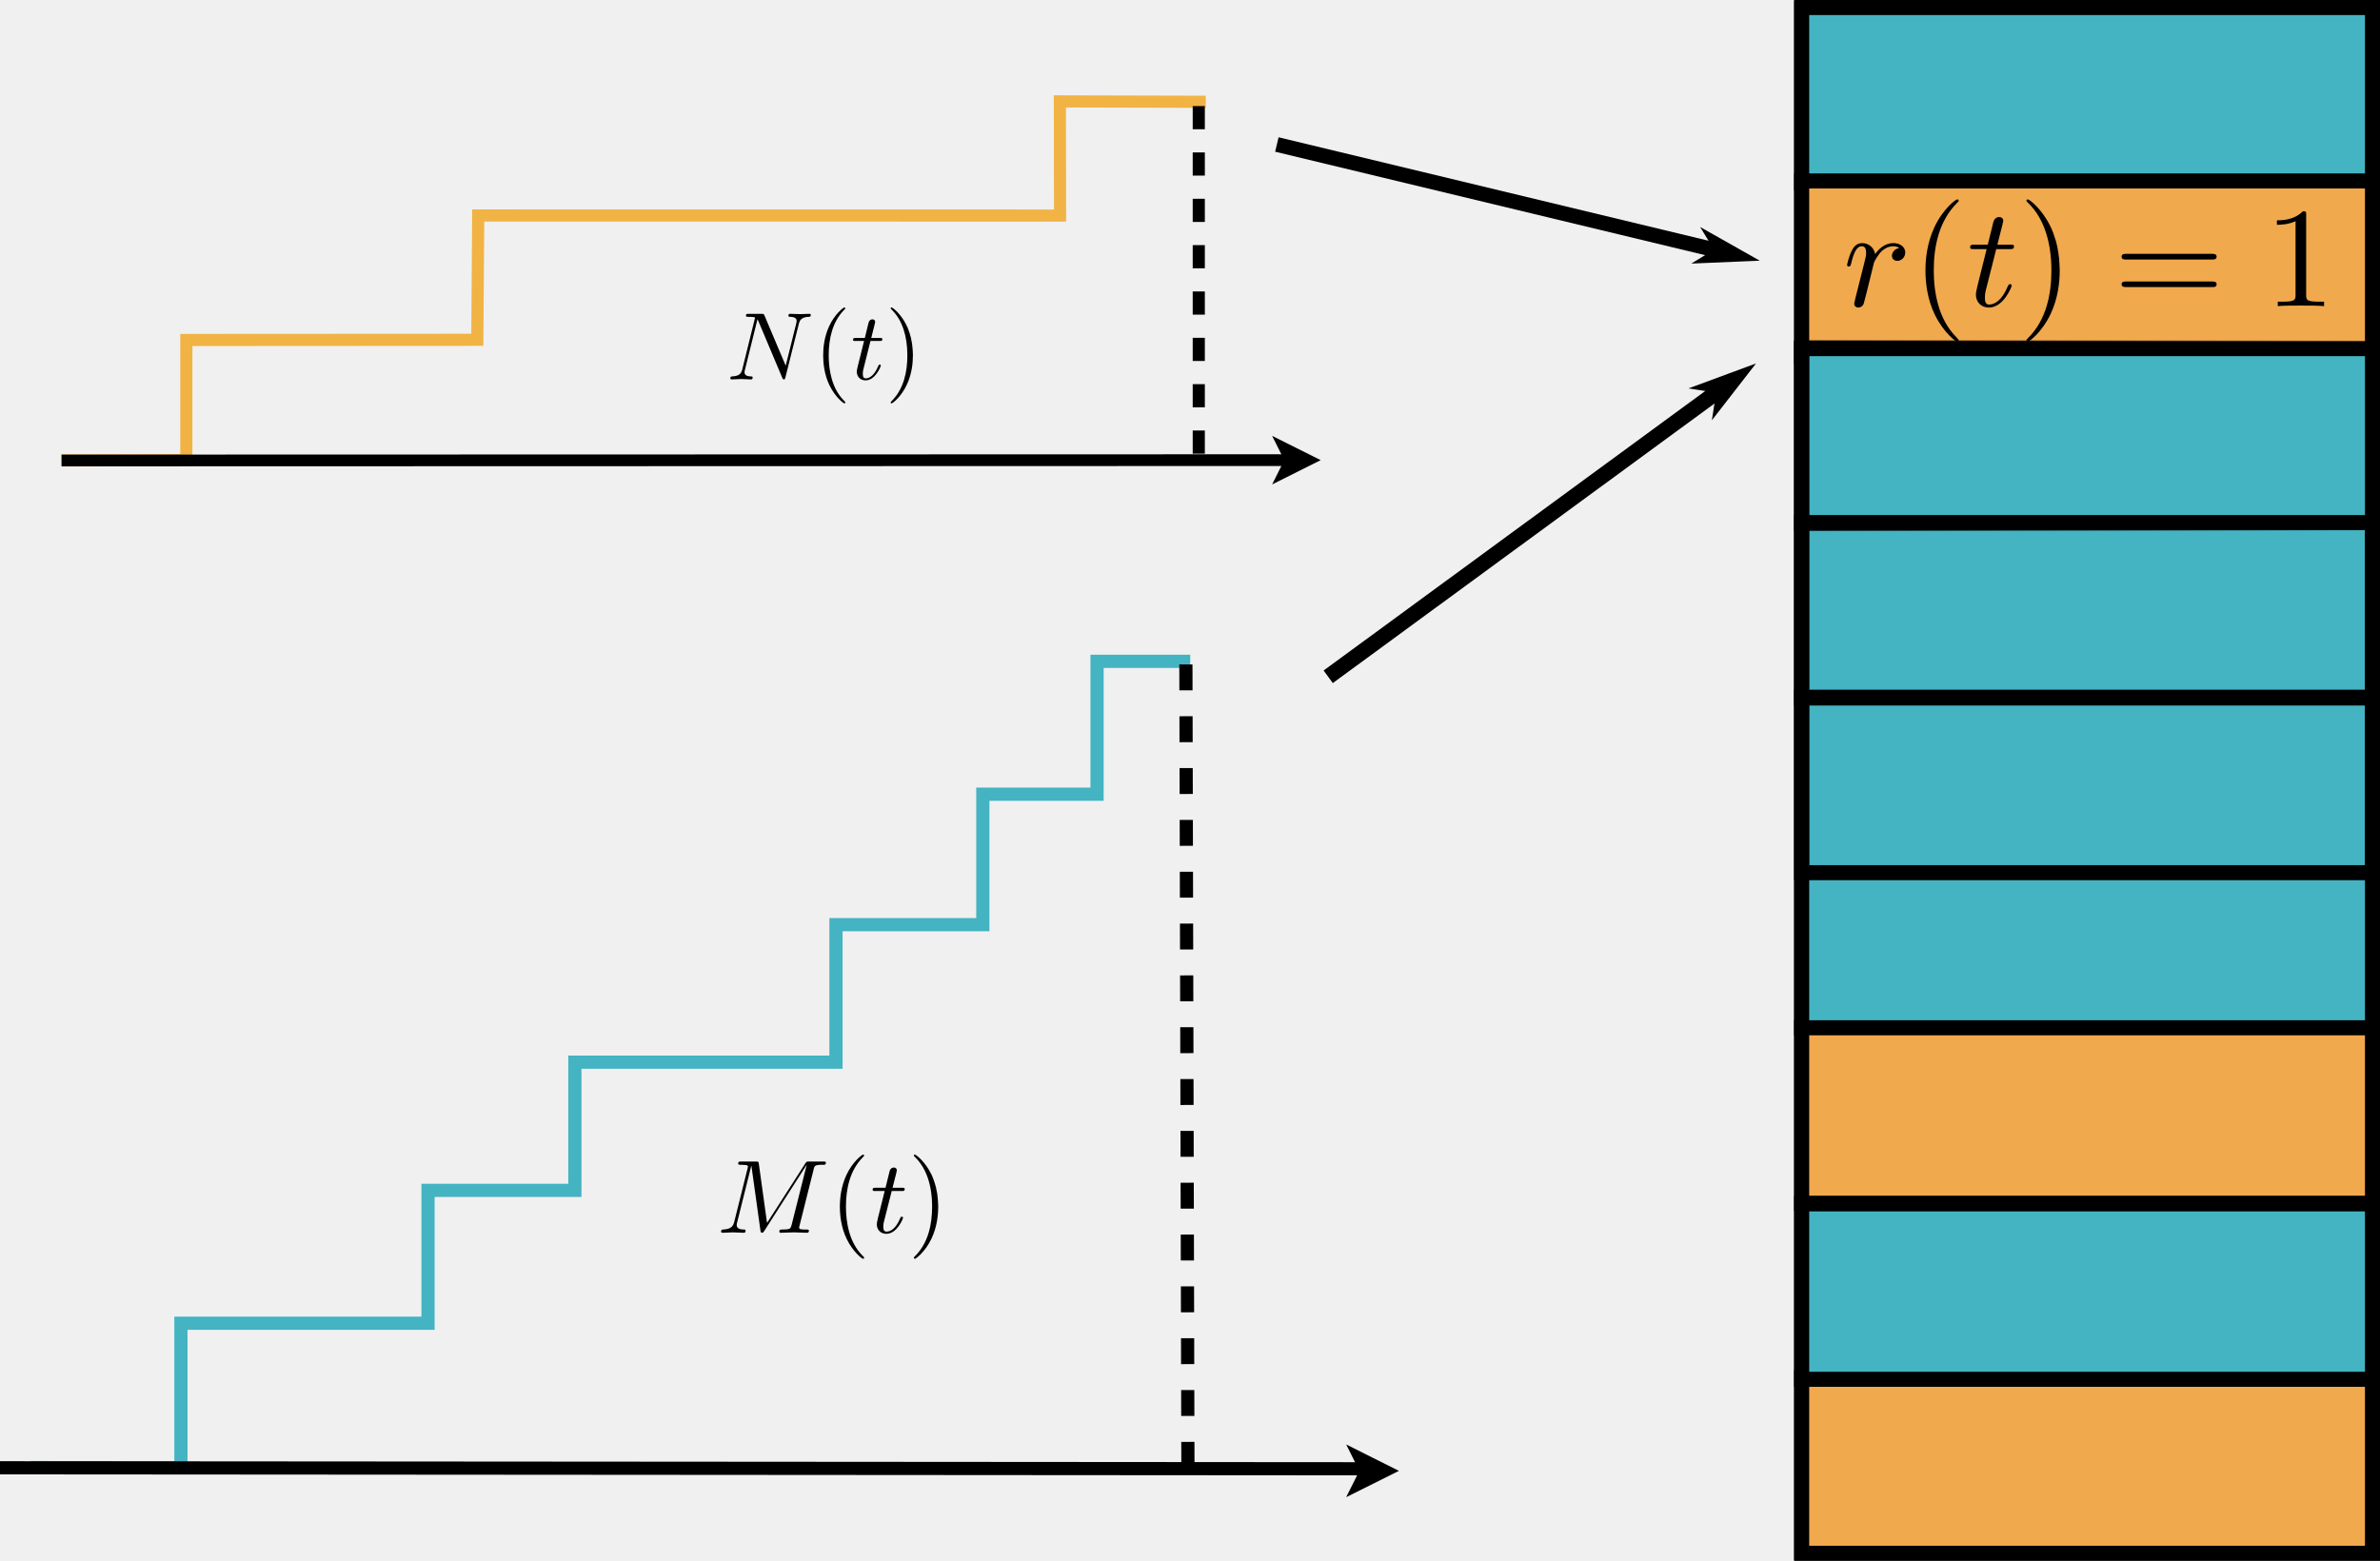
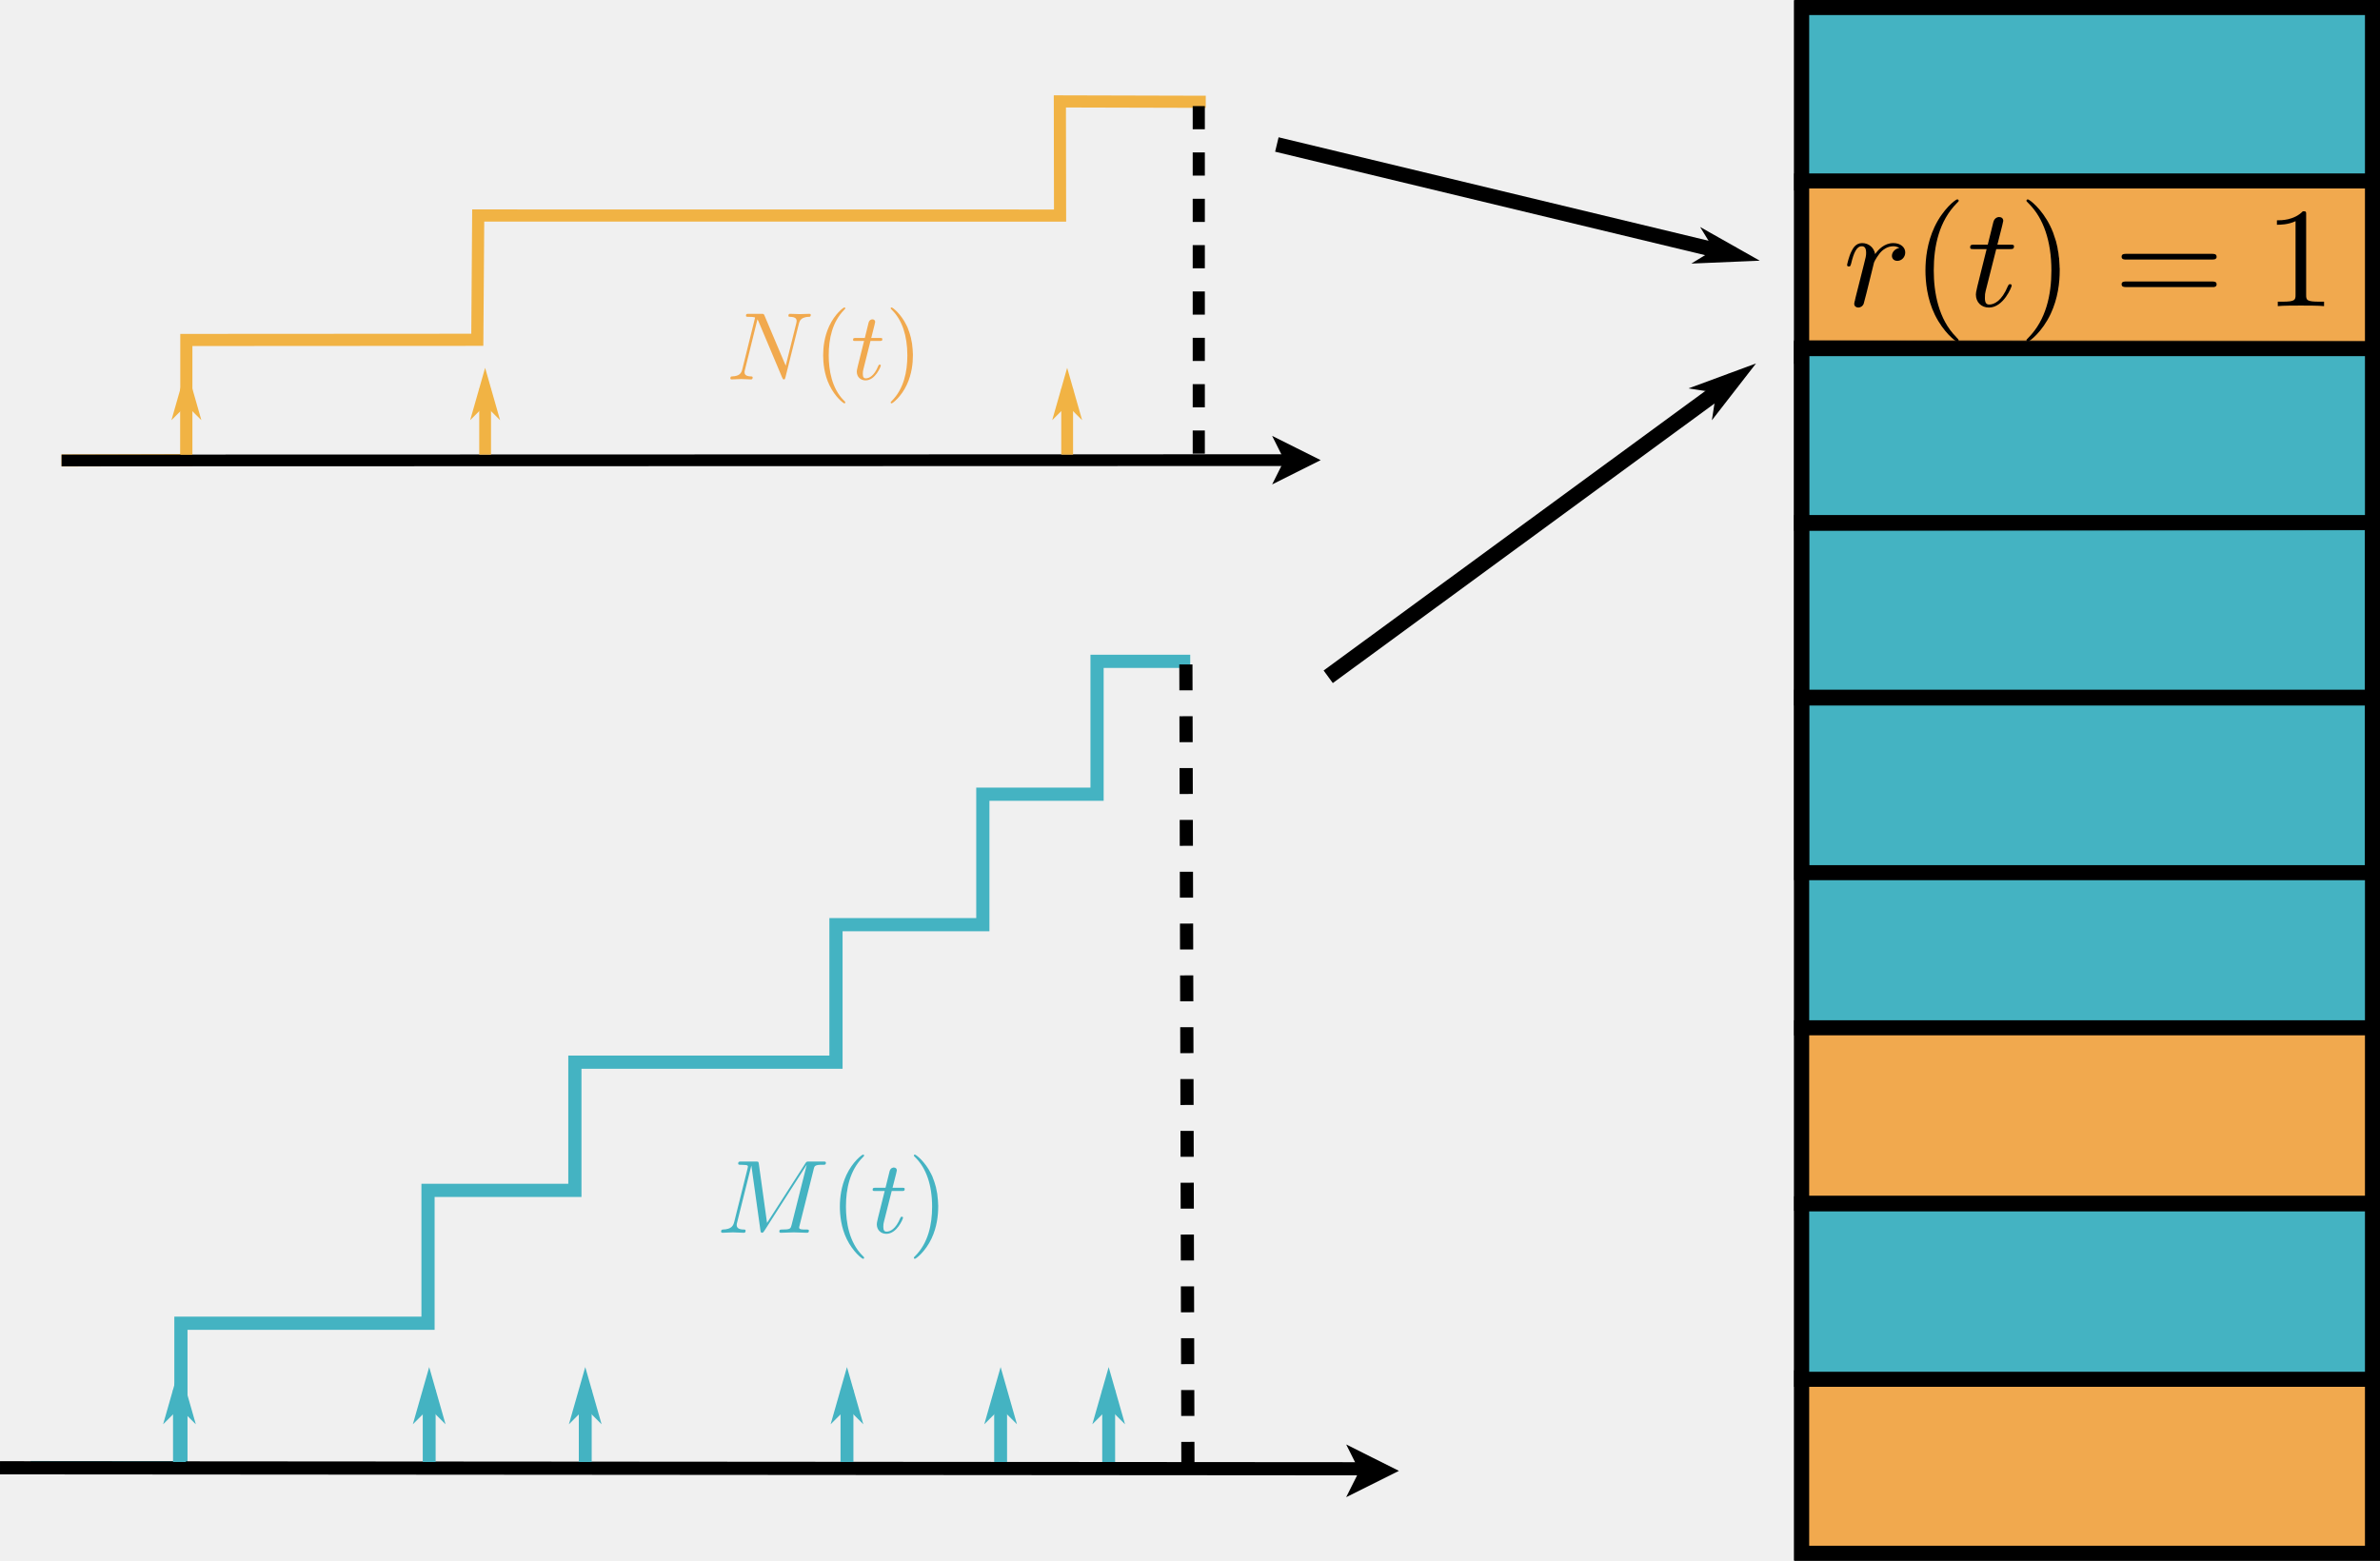
<svg xmlns="http://www.w3.org/2000/svg" xmlns:ns2="http://www.iki.fi/pav/software/textext/" xmlns:xlink="http://www.w3.org/1999/xlink" id="svg3374" version="1.1" xml:space="preserve" width="117.092" height="76.802" viewBox="0 0 117.092 76.802">
  <defs id="defs3378">
    <linearGradient id="linearGradient9165">
      <stop style="stop-color:#000000;stop-opacity:1;" offset="0" id="stop9167" />
      <stop style="stop-color:#000000;stop-opacity:0;" offset="1" id="stop9169" />
    </linearGradient>
    <marker style="overflow:visible" id="marker7899" refX="0" refY="0" orient="auto">
      <path transform="matrix(-0.2,0,0,-0.2,-1.2,0)" style="fill:#000000;fill-opacity:1;fill-rule:evenodd;stroke:#000000;stroke-width:1pt;stroke-opacity:1" d="M 0,0 5,-5 -12.5,0 5,5 0,0 Z" id="path7901" />
    </marker>
    <marker style="overflow:visible" id="Arrow1Send" refX="0" refY="0" orient="auto">
      <path transform="matrix(-0.2,0,0,-0.2,-1.2,0)" style="fill:#000000;fill-opacity:1;fill-rule:evenodd;stroke:#000000;stroke-width:1pt;stroke-opacity:1" d="M 0,0 5,-5 -12.5,0 5,5 0,0 Z" id="path5743" />
    </marker>
    <linearGradient xlink:href="#linearGradient9165" id="linearGradient9171" x1="2167.735" y1="557.384" x2="2398.325" y2="557.384" gradientUnits="userSpaceOnUse" />
+     <marker style="overflow:visible" id="marker6256" refX="0" refY="0" orient="auto">
+       <path transform="matrix(-0.2,0,0,-0.2,-1.2,0)" style="fill:#44b3c2;fill-opacity:1;fill-rule:evenodd;stroke:#44b3c2;stroke-width:1pt;stroke-opacity:1" d="M 0,0 5,-5 -12.5,0 5,5 0,0 Z" id="path6258" />
+     </marker>
+     <marker orient="auto" refY="0" refX="0" id="marker6664" style="overflow:visible">
+       <path id="path6666" d="M 0,0 5,-5 -12.5,0 5,5 0,0 Z" style="fill:#44b3c2;fill-opacity:1;fill-rule:evenodd;stroke:#44b3c2;stroke-width:1pt;stroke-opacity:1" transform="matrix(-0.2,0,0,-0.2,-1.2,0)" />
+     </marker>
+     <marker style="overflow:visible" id="marker6851" refX="0" refY="0" orient="auto">
+       <path transform="matrix(-0.2,0,0,-0.2,-1.2,0)" style="fill:#44b3c2;fill-opacity:1;fill-rule:evenodd;stroke:#44b3c2;stroke-width:1pt;stroke-opacity:1" d="M 0,0 5,-5 -12.5,0 5,5 0,0 Z" id="path6853" />
+     </marker>
+     <marker orient="auto" refY="0" refX="0" id="marker7044" style="overflow:visible">
+       <path id="path7046" d="M 0,0 5,-5 -12.5,0 5,5 0,0 Z" style="fill:#44b3c2;fill-opacity:1;fill-rule:evenodd;stroke:#44b3c2;stroke-width:1pt;stroke-opacity:1" transform="matrix(-0.2,0,0,-0.2,-1.2,0)" />
+     </marker>
+     <marker style="overflow:visible" id="marker7236" refX="0" refY="0" orient="auto">
+       <path transform="matrix(-0.2,0,0,-0.2,-1.2,0)" style="fill:#44b3c2;fill-opacity:1;fill-rule:evenodd;stroke:#44b3c2;stroke-width:1pt;stroke-opacity:1" d="M 0,0 5,-5 -12.5,0 5,5 0,0 Z" id="path7238" />
+     </marker>
+     <marker orient="auto" refY="0" refX="0" id="marker7368" style="overflow:visible">
+       <path id="path7370" d="M 0,0 5,-5 -12.5,0 5,5 0,0 Z" style="fill:#44b3c2;fill-opacity:1;fill-rule:evenodd;stroke:#44b3c2;stroke-width:1pt;stroke-opacity:1" transform="matrix(-0.2,0,0,-0.2,-1.2,0)" />
+     </marker>
+     <marker orient="auto" refY="0" refX="0" id="marker5387" style="overflow:visible">
+       <path id="path5389" d="M 0,0 5,-5 -12.5,0 5,5 0,0 Z" style="fill:#f1b344;fill-opacity:1;fill-rule:evenodd;stroke:#f1b344;stroke-width:1pt;stroke-opacity:1" transform="matrix(-0.2,0,0,-0.2,-1.2,0)" />
+     </marker>
+     <marker style="overflow:visible" id="marker5866" refX="0" refY="0" orient="auto">
+       <path transform="matrix(-0.2,0,0,-0.2,-1.2,0)" style="fill:#f1b344;fill-opacity:1;fill-rule:evenodd;stroke:#f1b344;stroke-width:1pt;stroke-opacity:1" d="M 0,0 5,-5 -12.5,0 5,5 0,0 Z" id="path5868" />
+     </marker>
+     <marker orient="auto" refY="0" refX="0" id="marker6034" style="overflow:visible">
+       <path id="path6036" d="M 0,0 5,-5 -12.5,0 5,5 0,0 Z" style="fill:#f1b344;fill-opacity:1;fill-rule:evenodd;stroke:#f1b344;stroke-width:1pt;stroke-opacity:1" transform="matrix(-0.2,0,0,-0.2,-1.2,0)" />
+     </marker>
  </defs>
  <g id="g3382" transform="matrix(1.25,0,0,-1.25,-178.1117,91.1078)">
    <g id="g3384" transform="scale(0.1,0.1)">
      <g id="g13488" transform="matrix(0.6742584,0,0,0.6742584,657.7427,76.86165)">
        <path id="path3486" style="fill:none;stroke:#f1b344;stroke-width:7.087;stroke-linecap:butt;stroke-linejoin:miter;stroke-miterlimit:10;stroke-dasharray:none;stroke-opacity:1" d="m 1173.692,698.151 72.851,0.2 0,70.156 169.848,0.101 0.527,72.567 339.645,-0.043 -0.114,66.656 85.153,-0.226" />
        <path id="path3488" style="fill:none;stroke:#000000;stroke-width:6.847;stroke-linecap:butt;stroke-linejoin:miter;stroke-miterlimit:10;stroke-dasharray:none;stroke-opacity:1" d="m 1173.707,698.151 713.729,0.192" />
        <path id="path3490" style="fill:#000000;fill-opacity:1;fill-rule:nonzero;stroke:none" d="m 1894.524,705.433 14.175,-7.086 -28.343,-14.18 7.082,14.176 -7.09,14.172" />
        <path id="path3528" style="fill:none;stroke:#000000;stroke-width:7.087;stroke-linecap:butt;stroke-linejoin:miter;stroke-miterlimit:10;stroke-dasharray:13.529, 13.529;stroke-dashoffset:0;stroke-opacity:1" d="m 1837.532,702.12 0,202.934" />
-         <g style="font-style:normal;font-variant:normal;font-weight:normal;font-stretch:normal;letter-spacing:normal;word-spacing:normal;text-anchor:start;fill:none;fill-opacity:1;fill-rule:evenodd;stroke:#000000;stroke-linecap:butt;stroke-linejoin:miter;stroke-miterlimit:10.433;stroke-dasharray:none;stroke-dashoffset:0;stroke-opacity:1" id="g7008" transform="matrix(5.5908,0,0,5.639471,312.7691,-2960.956)" xml:space="preserve" stroke-miterlimit="10.433" font-style="normal" font-variant="normal" font-weight="normal" font-stretch="normal" font-size-adjust="none" letter-spacing="normal" word-spacing="normal" ns2:text="$N(t)$" ns2:preamble="">
-           <path style="fill:#000000;stroke-width:0" d="m 230.97,662.98 0.02,0.07 0.01,0.04 0.01,0.03 0.02,0.04 0.01,0.03 0.01,0.03 0.02,0.04 0.02,0.03 0.01,0.03 0.02,0.03 0.03,0.03 0.02,0.02 0.02,0.03 0.03,0.03 0.03,0.02 0.03,0.03 0.03,0.02 0.04,0.02 0.03,0.02 0.04,0.02 0.04,0.02 0.05,0.01 0.05,0.02 0.05,0.01 0.05,0.02 0.06,0.01 0.06,0.01 0.06,0.01 0.07,0 0.06,0.01 0.04,0 0.04,0 c 0.05,0 0.17,0.01 0.17,0.2 0,0.01 0,0.11 -0.13,0.11 -0.33,0 -0.68,-0.03 -1.01,-0.03 -0.34,0 -0.69,0.03 -1.02,0.03 -0.06,0 -0.18,0 -0.18,-0.2 0,-0.11 0.1,-0.11 0.18,-0.11 0.57,-0.01 0.68,-0.22 0.68,-0.43 0,-0.04 -0.02,-0.18 -0.03,-0.21 l -1.11,-4.42 -2.21,5.18 c -0.08,0.18 -0.09,0.19 -0.32,0.19 l -1.33,0 c -0.2,0 -0.29,0 -0.29,-0.2 0,-0.11 0.09,-0.11 0.28,-0.11 0.04,0 0.67,0 0.67,-0.09 l -1.33,-5.33 c -0.1,-0.4 -0.27,-0.72 -1.08,-0.75 -0.06,0 -0.17,-0.01 -0.17,-0.2 0,-0.06 0.05,-0.11 0.13,-0.11 0.32,0 0.67,0.04 1,0.04 0.34,0 0.7,-0.04 1.03,-0.04 0.04,0 0.17,0 0.17,0.2 0,0.1 -0.08,0.11 -0.19,0.11 -0.58,0.02 -0.66,0.24 -0.66,0.44 0,0.07 0.01,0.12 0.04,0.23 l 1.31,5.24 c 0.04,-0.06 0.04,-0.08 0.09,-0.17 l 2.49,-5.86 c 0.07,-0.16 0.09,-0.19 0.18,-0.19 0.11,0 0.11,0.04 0.16,0.21 z" id="path7010" />
-           <path style="fill:#000000;stroke-width:0" d="m 235.82,654.85 0,0.01 0,0 0,0 0,0.01 0,0 0,0 0,0.01 0,0 0,0 0,0.01 -0.01,0 0,0.01 0,0 -0.01,0.01 0,0 -0.01,0.01 0,0.01 -0.01,0 0,0.01 0,0 -0.01,0.01 0,0 -0.01,0 0,0.01 0,0 -0.01,0.01 0,0 -0.01,0.01 0,0 -0.01,0.01 0,0 -0.01,0.01 0,0.01 -0.01,0 -0.01,0.01 0,0.01 -0.01,0 -0.01,0.01 0,0.01 -0.01,0 -0.01,0.01 -0.01,0.01 c -1.24,1.25 -1.56,3.13 -1.56,4.65 0,1.73 0.38,3.45 1.6,4.7 0.13,0.12 0.13,0.14 0.13,0.17 0,0.07 -0.04,0.09 -0.1,0.09 -0.1,0 -0.99,-0.67 -1.58,-1.93 -0.51,-1.09 -0.63,-2.2 -0.63,-3.03 0,-0.78 0.11,-1.98 0.66,-3.1 0.6,-1.22 1.45,-1.87 1.55,-1.87 0.06,0 0.1,0.03 0.1,0.1 z" id="path7012" />
-           <path style="fill:#000000;stroke-width:0" d="m 238.45,661.21 0.94,0 c 0.2,0 0.3,0 0.3,0.2 0,0.11 -0.1,0.11 -0.28,0.11 l -0.88,0 c 0.36,1.41 0.41,1.61 0.41,1.66 0,0.17 -0.12,0.27 -0.29,0.27 -0.03,0 -0.31,-0.01 -0.4,-0.35 l -0.39,-1.58 -0.93,0 c -0.2,0 -0.3,0 -0.3,-0.19 0,-0.12 0.08,-0.12 0.28,-0.12 l 0.87,0 c -0.71,-2.82 -0.76,-2.99 -0.76,-3.17 0,-0.54 0.38,-0.91 0.92,-0.91 1.02,0 1.59,1.45 1.59,1.53 0,0.1 -0.08,0.1 -0.12,0.1 -0.09,0 -0.1,-0.04 -0.15,-0.14 -0.43,-1.04 -0.96,-1.28 -1.3,-1.28 -0.21,0 -0.31,0.13 -0.31,0.46 0,0.24 0.02,0.31 0.06,0.48 z" id="path7014" />
-           <path style="fill:#000000;stroke-width:0" d="m 242.88,659.72 0,0.07 0,0.08 -0.01,0.08 0,0.08 -0.01,0.17 -0.01,0.17 -0.02,0.18 -0.02,0.19 -0.02,0.2 -0.04,0.2 -0.04,0.2 -0.04,0.21 -0.06,0.21 -0.06,0.21 -0.07,0.21 -0.08,0.21 -0.04,0.11 -0.04,0.11 -0.05,0.1 -0.05,0.11 c -0.6,1.22 -1.46,1.86 -1.56,1.86 -0.06,0 -0.1,-0.03 -0.1,-0.09 0,-0.03 0,-0.05 0.19,-0.23 0.98,-0.99 1.55,-2.57 1.55,-4.64 0,-1.7 -0.37,-3.45 -1.61,-4.7 -0.13,-0.12 -0.13,-0.14 -0.13,-0.17 0,-0.06 0.04,-0.1 0.1,-0.1 0.1,0 1,0.68 1.59,1.94 0.51,1.09 0.63,2.19 0.63,3.03 z" id="path7016" />
+         <g style="font-style:normal;font-variant:normal;font-weight:normal;font-stretch:normal;letter-spacing:normal;word-spacing:normal;text-anchor:start;fill:#f1a94e;fill-opacity:1;fill-rule:evenodd;stroke:#000000;stroke-linecap:butt;stroke-linejoin:miter;stroke-miterlimit:10.433;stroke-dasharray:none;stroke-dashoffset:0;stroke-opacity:1" id="g7008" transform="matrix(5.5908,0,0,5.639471,312.7691,-2960.956)" xml:space="preserve" stroke-miterlimit="10.433" font-style="normal" font-variant="normal" font-weight="normal" font-stretch="normal" font-size-adjust="none" letter-spacing="normal" word-spacing="normal" ns2:text="$N(t)$" ns2:preamble="">
+           <path style="fill:#f1a94e;stroke-width:0;fill-opacity:1" d="m 230.97,662.98 0.02,0.07 0.01,0.04 0.01,0.03 0.02,0.04 0.01,0.03 0.01,0.03 0.02,0.04 0.02,0.03 0.01,0.03 0.02,0.03 0.03,0.03 0.02,0.02 0.02,0.03 0.03,0.03 0.03,0.02 0.03,0.03 0.03,0.02 0.04,0.02 0.03,0.02 0.04,0.02 0.04,0.02 0.05,0.01 0.05,0.02 0.05,0.01 0.05,0.02 0.06,0.01 0.06,0.01 0.06,0.01 0.07,0 0.06,0.01 0.04,0 0.04,0 c 0.05,0 0.17,0.01 0.17,0.2 0,0.01 0,0.11 -0.13,0.11 -0.33,0 -0.68,-0.03 -1.01,-0.03 -0.34,0 -0.69,0.03 -1.02,0.03 -0.06,0 -0.18,0 -0.18,-0.2 0,-0.11 0.1,-0.11 0.18,-0.11 0.57,-0.01 0.68,-0.22 0.68,-0.43 0,-0.04 -0.02,-0.18 -0.03,-0.21 l -1.11,-4.42 -2.21,5.18 c -0.08,0.18 -0.09,0.19 -0.32,0.19 l -1.33,0 c -0.2,0 -0.29,0 -0.29,-0.2 0,-0.11 0.09,-0.11 0.28,-0.11 0.04,0 0.67,0 0.67,-0.09 l -1.33,-5.33 c -0.1,-0.4 -0.27,-0.72 -1.08,-0.75 -0.06,0 -0.17,-0.01 -0.17,-0.2 0,-0.06 0.05,-0.11 0.13,-0.11 0.32,0 0.67,0.04 1,0.04 0.34,0 0.7,-0.04 1.03,-0.04 0.04,0 0.17,0 0.17,0.2 0,0.1 -0.08,0.11 -0.19,0.11 -0.58,0.02 -0.66,0.24 -0.66,0.44 0,0.07 0.01,0.12 0.04,0.23 l 1.31,5.24 c 0.04,-0.06 0.04,-0.08 0.09,-0.17 l 2.49,-5.86 c 0.07,-0.16 0.09,-0.19 0.18,-0.19 0.11,0 0.11,0.04 0.16,0.21 z" id="path7010" />
+           <path style="fill:#f1a94e;stroke-width:0;fill-opacity:1" d="m 235.82,654.85 0,0.01 0,0 0,0 0,0.01 0,0 0,0 0,0.01 0,0 0,0 0,0.01 -0.01,0 0,0.01 0,0 -0.01,0.01 0,0 -0.01,0.01 0,0.01 -0.01,0 0,0.01 0,0 -0.01,0.01 0,0 -0.01,0 0,0.01 0,0 -0.01,0.01 0,0 -0.01,0.01 0,0 -0.01,0.01 0,0 -0.01,0.01 0,0.01 -0.01,0 -0.01,0.01 0,0.01 -0.01,0 -0.01,0.01 0,0.01 -0.01,0 -0.01,0.01 -0.01,0.01 c -1.24,1.25 -1.56,3.13 -1.56,4.65 0,1.73 0.38,3.45 1.6,4.7 0.13,0.12 0.13,0.14 0.13,0.17 0,0.07 -0.04,0.09 -0.1,0.09 -0.1,0 -0.99,-0.67 -1.58,-1.93 -0.51,-1.09 -0.63,-2.2 -0.63,-3.03 0,-0.78 0.11,-1.98 0.66,-3.1 0.6,-1.22 1.45,-1.87 1.55,-1.87 0.06,0 0.1,0.03 0.1,0.1 z" id="path7012" />
+           <path style="fill:#f1a94e;stroke-width:0;fill-opacity:1" d="m 238.45,661.21 0.94,0 c 0.2,0 0.3,0 0.3,0.2 0,0.11 -0.1,0.11 -0.28,0.11 l -0.88,0 c 0.36,1.41 0.41,1.61 0.41,1.66 0,0.17 -0.12,0.27 -0.29,0.27 -0.03,0 -0.31,-0.01 -0.4,-0.35 l -0.39,-1.58 -0.93,0 c -0.2,0 -0.3,0 -0.3,-0.19 0,-0.12 0.08,-0.12 0.28,-0.12 l 0.87,0 c -0.71,-2.82 -0.76,-2.99 -0.76,-3.17 0,-0.54 0.38,-0.91 0.92,-0.91 1.02,0 1.59,1.45 1.59,1.53 0,0.1 -0.08,0.1 -0.12,0.1 -0.09,0 -0.1,-0.04 -0.15,-0.14 -0.43,-1.04 -0.96,-1.28 -1.3,-1.28 -0.21,0 -0.31,0.13 -0.31,0.46 0,0.24 0.02,0.31 0.06,0.48 z" id="path7014" />
+           <path style="fill:#f1a94e;stroke-width:0;fill-opacity:1" d="m 242.88,659.72 0,0.07 0,0.08 -0.01,0.08 0,0.08 -0.01,0.17 -0.01,0.17 -0.02,0.18 -0.02,0.19 -0.02,0.2 -0.04,0.2 -0.04,0.2 -0.04,0.21 -0.06,0.21 -0.06,0.21 -0.07,0.21 -0.08,0.21 -0.04,0.11 -0.04,0.11 -0.05,0.1 -0.05,0.11 c -0.6,1.22 -1.46,1.86 -1.56,1.86 -0.06,0 -0.1,-0.03 -0.1,-0.09 0,-0.03 0,-0.05 0.19,-0.23 0.98,-0.99 1.55,-2.57 1.55,-4.64 0,-1.7 -0.37,-3.45 -1.61,-4.7 -0.13,-0.12 -0.13,-0.14 -0.13,-0.17 0,-0.06 0.04,-0.1 0.1,-0.1 0.1,0 1,0.68 1.59,1.94 0.51,1.09 0.63,2.19 0.63,3.03 z" id="path7016" />
        </g>
      </g>
      <g id="g13477" transform="matrix(0.7324076,0,0,0.7324076,536.561,58.68464)">
        <path id="path3478" style="fill:none;stroke:#44b3c2;stroke-width:7.087;stroke-linecap:butt;stroke-linejoin:miter;stroke-miterlimit:10;stroke-dasharray:none;stroke-opacity:1" d="m 1229.357,126.221 80.76,-0.07 0,77.668 132.79,0 0,71.406 78.92,0 0,68.91 140.31,0 0,73.899 78.92,0 0,70.129 61.38,0 0,71.406 50.07,0" />
        <path id="path3480" style="fill:none;stroke:#000000;stroke-width:7.079;stroke-linecap:butt;stroke-linejoin:miter;stroke-miterlimit:10;stroke-dasharray:none;stroke-opacity:1" d="m 1212.896,126.124 741.831,-0.536" />
        <path id="path3482" style="fill:#000000;fill-opacity:1;fill-rule:nonzero;stroke:none" d="m 1950.493,131.566 14.17,-7.093 -28.36,-14.153 7.1,14.164 -7.08,14.18" />
        <path id="path3530" style="fill:none;stroke:#000000;stroke-width:7.087;stroke-linecap:butt;stroke-linejoin:miter;stroke-miterlimit:10;stroke-dasharray:13.929, 13.929;stroke-dashoffset:0;stroke-opacity:1" d="m 1851.267,126.124 -1.09,431.785" />
-         <g style="font-style:normal;font-variant:normal;font-weight:normal;font-stretch:normal;letter-spacing:normal;word-spacing:normal;text-anchor:start;fill:none;fill-opacity:1;fill-rule:evenodd;stroke:#000000;stroke-linecap:butt;stroke-linejoin:miter;stroke-miterlimit:10.433;stroke-dasharray:none;stroke-dashoffset:0;stroke-opacity:1" id="content" transform="matrix(5.639471,0,0,5.639471,337.9925,-3453.993)" xml:space="preserve" stroke-miterlimit="10.433" font-style="normal" font-variant="normal" font-weight="normal" font-stretch="normal" font-size-adjust="none" letter-spacing="normal" word-spacing="normal" ns2:text="$M(t)$" ns2:preamble="">
-           <path style="fill:#000000;stroke-width:0" d="m 232.67,663.26 0,0.03 0.01,0.03 0.01,0.03 0.01,0.03 0.01,0.02 0,0.03 0.01,0.02 0.01,0.03 0.01,0.02 0.01,0.02 0.02,0.02 0.01,0.02 0.01,0.01 0.02,0.02 0.02,0.01 0.02,0.02 0.02,0.01 0.02,0.01 0.03,0.01 0.03,0.01 0.03,0.01 0.01,0 0.02,0.01 0.02,0 0.02,0 0.02,0.01 0.02,0 0.02,0 0.02,0.01 0.02,0 0.02,0 0.03,0 0.02,0 0.03,0.01 0.03,0 0.02,0 0.03,0 0.03,0 0.03,0 0.03,0 0.04,0 0.03,0 0.03,0 c 0.23,0 0.32,0 0.32,0.2 0,0.11 -0.1,0.11 -0.27,0.11 l -1.31,0 c -0.26,0 -0.27,0 -0.39,-0.19 l -3.64,-5.66 -0.78,5.62 c -0.03,0.23 -0.05,0.23 -0.31,0.23 l -1.37,0 c -0.18,0 -0.29,0 -0.29,-0.19 0,-0.12 0.09,-0.12 0.28,-0.12 0.14,0 0.31,-0.01 0.43,-0.02 0.16,-0.02 0.22,-0.05 0.22,-0.16 0,-0.04 -0.01,-0.07 -0.04,-0.19 l -1.26,-5.05 c -0.1,-0.4 -0.27,-0.72 -1.08,-0.75 -0.05,0 -0.18,-0.01 -0.18,-0.19 0,-0.08 0.06,-0.12 0.14,-0.12 0.32,0 0.67,0.04 1,0.04 0.34,0 0.7,-0.04 1.02,-0.04 0.06,0 0.18,0 0.18,0.2 0,0.11 -0.1,0.11 -0.18,0.11 -0.56,0.01 -0.67,0.21 -0.67,0.44 0,0.07 0.01,0.12 0.04,0.23 l 1.35,5.41 0.01,0 0.86,-6.16 c 0.02,-0.12 0.03,-0.23 0.15,-0.23 0.11,0 0.17,0.11 0.22,0.18 l 4.03,6.29 0.01,0 -1.43,-5.69 c -0.1,-0.39 -0.12,-0.47 -0.91,-0.47 -0.16,0 -0.27,0 -0.27,-0.19 0,-0.12 0.11,-0.12 0.14,-0.12 0.28,0 0.96,0.04 1.24,0.04 0.41,0 0.84,-0.04 1.25,-0.04 0.06,0 0.19,0 0.19,0.2 0,0.11 -0.09,0.11 -0.28,0.11 -0.37,0 -0.65,0 -0.65,0.18 0,0.04 0,0.06 0.05,0.24 z" id="path8877" />
-           <path style="fill:#000000;stroke-width:0" d="m 237.48,654.85 0,0.01 0,0 0,0 0,0.01 0,0 0,0 0,0.01 0,0 0,0 0,0.01 -0.01,0 0,0.01 0,0 -0.01,0.01 0,0 -0.01,0.01 0,0.01 -0.01,0 0,0.01 0,0 -0.01,0.01 0,0 -0.01,0 0,0.01 0,0 -0.01,0.01 0,0 -0.01,0.01 0,0 -0.01,0.01 0,0 -0.01,0.01 0,0.01 -0.01,0 -0.01,0.01 0,0.01 -0.01,0 -0.01,0.01 0,0.01 -0.01,0 -0.01,0.01 -0.01,0.01 c -1.24,1.25 -1.56,3.13 -1.56,4.65 0,1.73 0.38,3.45 1.6,4.7 0.13,0.12 0.13,0.14 0.13,0.17 0,0.07 -0.04,0.09 -0.1,0.09 -0.1,0 -0.99,-0.67 -1.58,-1.93 -0.51,-1.09 -0.63,-2.2 -0.63,-3.03 0,-0.78 0.11,-1.98 0.66,-3.1 0.6,-1.22 1.45,-1.87 1.55,-1.87 0.06,0 0.1,0.03 0.1,0.1 z" id="path8879" />
-           <path style="fill:#000000;stroke-width:0" d="m 240.11,661.21 0.94,0 c 0.2,0 0.3,0 0.3,0.2 0,0.11 -0.1,0.11 -0.28,0.11 l -0.88,0 c 0.36,1.41 0.41,1.61 0.41,1.66 0,0.17 -0.12,0.27 -0.29,0.27 -0.03,0 -0.31,-0.01 -0.4,-0.35 l -0.39,-1.58 -0.93,0 c -0.2,0 -0.3,0 -0.3,-0.19 0,-0.12 0.08,-0.12 0.28,-0.12 l 0.87,0 c -0.71,-2.82 -0.75,-2.99 -0.75,-3.17 0,-0.54 0.38,-0.91 0.91,-0.91 1.02,0 1.59,1.45 1.59,1.53 0,0.1 -0.08,0.1 -0.12,0.1 -0.09,0 -0.1,-0.04 -0.15,-0.14 -0.43,-1.04 -0.96,-1.28 -1.3,-1.28 -0.21,0 -0.31,0.13 -0.31,0.46 0,0.24 0.02,0.31 0.06,0.48 z" id="path8881" />
-           <path style="fill:#000000;stroke-width:0" d="m 244.54,659.72 0,0.07 0,0.08 -0.01,0.08 0,0.08 -0.01,0.17 -0.01,0.17 -0.02,0.18 -0.02,0.19 -0.02,0.2 -0.04,0.2 -0.04,0.2 -0.04,0.21 -0.06,0.21 -0.06,0.21 -0.07,0.21 -0.08,0.21 -0.04,0.11 -0.04,0.11 -0.05,0.1 -0.05,0.11 c -0.6,1.22 -1.46,1.86 -1.56,1.86 -0.06,0 -0.1,-0.03 -0.1,-0.09 0,-0.03 0,-0.05 0.19,-0.23 0.98,-0.99 1.55,-2.57 1.55,-4.64 0,-1.7 -0.37,-3.45 -1.61,-4.7 -0.13,-0.12 -0.13,-0.14 -0.13,-0.17 0,-0.06 0.04,-0.1 0.1,-0.1 0.1,0 1,0.68 1.59,1.94 0.51,1.09 0.63,2.19 0.63,3.03 z" id="path8883" />
+         <g style="font-style:normal;font-variant:normal;font-weight:normal;font-stretch:normal;letter-spacing:normal;word-spacing:normal;text-anchor:start;fill:#44b3c2;fill-opacity:1;fill-rule:evenodd;stroke:#000000;stroke-linecap:butt;stroke-linejoin:miter;stroke-miterlimit:10.433;stroke-dasharray:none;stroke-dashoffset:0;stroke-opacity:1" id="content" transform="matrix(5.639471,0,0,5.639471,337.9925,-3453.993)" xml:space="preserve" stroke-miterlimit="10.433" font-style="normal" font-variant="normal" font-weight="normal" font-stretch="normal" font-size-adjust="none" letter-spacing="normal" word-spacing="normal" ns2:text="$M(t)$" ns2:preamble="">
+           <path style="fill:#44b3c2;stroke-width:0;fill-opacity:1" d="m 232.67,663.26 0,0.03 0.01,0.03 0.01,0.03 0.01,0.03 0.01,0.02 0,0.03 0.01,0.02 0.01,0.03 0.01,0.02 0.01,0.02 0.02,0.02 0.01,0.02 0.01,0.01 0.02,0.02 0.02,0.01 0.02,0.02 0.02,0.01 0.02,0.01 0.03,0.01 0.03,0.01 0.03,0.01 0.01,0 0.02,0.01 0.02,0 0.02,0 0.02,0.01 0.02,0 0.02,0 0.02,0.01 0.02,0 0.02,0 0.03,0 0.02,0 0.03,0.01 0.03,0 0.02,0 0.03,0 0.03,0 0.03,0 0.03,0 0.04,0 0.03,0 0.03,0 c 0.23,0 0.32,0 0.32,0.2 0,0.11 -0.1,0.11 -0.27,0.11 l -1.31,0 c -0.26,0 -0.27,0 -0.39,-0.19 l -3.64,-5.66 -0.78,5.62 c -0.03,0.23 -0.05,0.23 -0.31,0.23 l -1.37,0 c -0.18,0 -0.29,0 -0.29,-0.19 0,-0.12 0.09,-0.12 0.28,-0.12 0.14,0 0.31,-0.01 0.43,-0.02 0.16,-0.02 0.22,-0.05 0.22,-0.16 0,-0.04 -0.01,-0.07 -0.04,-0.19 l -1.26,-5.05 c -0.1,-0.4 -0.27,-0.72 -1.08,-0.75 -0.05,0 -0.18,-0.01 -0.18,-0.19 0,-0.08 0.06,-0.12 0.14,-0.12 0.32,0 0.67,0.04 1,0.04 0.34,0 0.7,-0.04 1.02,-0.04 0.06,0 0.18,0 0.18,0.2 0,0.11 -0.1,0.11 -0.18,0.11 -0.56,0.01 -0.67,0.21 -0.67,0.44 0,0.07 0.01,0.12 0.04,0.23 l 1.35,5.41 0.01,0 0.86,-6.16 c 0.02,-0.12 0.03,-0.23 0.15,-0.23 0.11,0 0.17,0.11 0.22,0.18 l 4.03,6.29 0.01,0 -1.43,-5.69 c -0.1,-0.39 -0.12,-0.47 -0.91,-0.47 -0.16,0 -0.27,0 -0.27,-0.19 0,-0.12 0.11,-0.12 0.14,-0.12 0.28,0 0.96,0.04 1.24,0.04 0.41,0 0.84,-0.04 1.25,-0.04 0.06,0 0.19,0 0.19,0.2 0,0.11 -0.09,0.11 -0.28,0.11 -0.37,0 -0.65,0 -0.65,0.18 0,0.04 0,0.06 0.05,0.24 z" id="path8877" />
+           <path style="fill:#44b3c2;stroke-width:0;fill-opacity:1" d="m 237.48,654.85 0,0.01 0,0 0,0 0,0.01 0,0 0,0 0,0.01 0,0 0,0 0,0.01 -0.01,0 0,0.01 0,0 -0.01,0.01 0,0 -0.01,0.01 0,0.01 -0.01,0 0,0.01 0,0 -0.01,0.01 0,0 -0.01,0 0,0.01 0,0 -0.01,0.01 0,0 -0.01,0.01 0,0 -0.01,0.01 0,0 -0.01,0.01 0,0.01 -0.01,0 -0.01,0.01 0,0.01 -0.01,0 -0.01,0.01 0,0.01 -0.01,0 -0.01,0.01 -0.01,0.01 c -1.24,1.25 -1.56,3.13 -1.56,4.65 0,1.73 0.38,3.45 1.6,4.7 0.13,0.12 0.13,0.14 0.13,0.17 0,0.07 -0.04,0.09 -0.1,0.09 -0.1,0 -0.99,-0.67 -1.58,-1.93 -0.51,-1.09 -0.63,-2.2 -0.63,-3.03 0,-0.78 0.11,-1.98 0.66,-3.1 0.6,-1.22 1.45,-1.87 1.55,-1.87 0.06,0 0.1,0.03 0.1,0.1 z" id="path8879" />
+           <path style="fill:#44b3c2;stroke-width:0;fill-opacity:1" d="m 240.11,661.21 0.94,0 c 0.2,0 0.3,0 0.3,0.2 0,0.11 -0.1,0.11 -0.28,0.11 l -0.88,0 c 0.36,1.41 0.41,1.61 0.41,1.66 0,0.17 -0.12,0.27 -0.29,0.27 -0.03,0 -0.31,-0.01 -0.4,-0.35 l -0.39,-1.58 -0.93,0 c -0.2,0 -0.3,0 -0.3,-0.19 0,-0.12 0.08,-0.12 0.28,-0.12 l 0.87,0 c -0.71,-2.82 -0.75,-2.99 -0.75,-3.17 0,-0.54 0.38,-0.91 0.91,-0.91 1.02,0 1.59,1.45 1.59,1.53 0,0.1 -0.08,0.1 -0.12,0.1 -0.09,0 -0.1,-0.04 -0.15,-0.14 -0.43,-1.04 -0.96,-1.28 -1.3,-1.28 -0.21,0 -0.31,0.13 -0.31,0.46 0,0.24 0.02,0.31 0.06,0.48 z" id="path8881" />
+           <path style="fill:#44b3c2;stroke-width:0;fill-opacity:1" d="m 244.54,659.72 0,0.07 0,0.08 -0.01,0.08 0,0.08 -0.01,0.17 -0.01,0.17 -0.02,0.18 -0.02,0.19 -0.02,0.2 -0.04,0.2 -0.04,0.2 -0.04,0.21 -0.06,0.21 -0.06,0.21 -0.07,0.21 -0.08,0.21 -0.04,0.11 -0.04,0.11 -0.05,0.1 -0.05,0.11 c -0.6,1.22 -1.46,1.86 -1.56,1.86 -0.06,0 -0.1,-0.03 -0.1,-0.09 0,-0.03 0,-0.05 0.19,-0.23 0.98,-0.99 1.55,-2.57 1.55,-4.64 0,-1.7 -0.37,-3.45 -1.61,-4.7 -0.13,-0.12 -0.13,-0.14 -0.13,-0.17 0,-0.06 0.04,-0.1 0.1,-0.1 0.1,0 1,0.68 1.59,1.94 0.51,1.09 0.63,2.19 0.63,3.03 z" id="path8883" />
+         </g>
+         <g transform="matrix(10.12269,0,0,10.12269,-3.421772,6.586163)" id="g7612">
+           <path style="fill:none;fill-rule:evenodd;stroke:#44b3c2;stroke-width:0.684px;stroke-linecap:butt;stroke-linejoin:miter;stroke-opacity:1;marker-end:url(#marker6256)" d="m 129.685,12.117 c 0,1.273 0,2.546 0,3.819" id="path6254" />
+           <path id="path6662" d="m 142.942,12.117 c 0,1.273 0,2.546 0,3.819" style="fill:none;fill-rule:evenodd;stroke:#44b3c2;stroke-width:0.684px;stroke-linecap:butt;stroke-linejoin:miter;stroke-opacity:1;marker-end:url(#marker6664)" />
+           <path style="fill:none;fill-rule:evenodd;stroke:#44b3c2;stroke-width:0.684px;stroke-linecap:butt;stroke-linejoin:miter;stroke-opacity:1;marker-end:url(#marker6851)" d="m 151.227,12.117 c 0,1.273 0,2.546 0,3.819" id="path6849" />
+           <path id="path7042" d="m 165.121,12.117 c 0,1.273 0,2.546 0,3.819" style="fill:none;fill-rule:evenodd;stroke:#44b3c2;stroke-width:0.684px;stroke-linecap:butt;stroke-linejoin:miter;stroke-opacity:1;marker-end:url(#marker7044)" />
+           <path style="fill:none;fill-rule:evenodd;stroke:#44b3c2;stroke-width:0.684px;stroke-linecap:butt;stroke-linejoin:miter;stroke-opacity:1;marker-end:url(#marker7236)" d="m 173.278,12.117 c 0,1.273 0,2.546 0,3.819" id="path7234" />
+           <path id="path7366" d="m 179.014,12.117 c 0,1.273 0,2.546 0,3.819" style="fill:none;fill-rule:evenodd;stroke:#44b3c2;stroke-width:0.684px;stroke-linecap:butt;stroke-linejoin:miter;stroke-opacity:1;marker-end:url(#marker7368)" />
+         </g>
+         <g transform="matrix(9.259826,0,0,9.259826,159.4221,21.42179)" id="g7644">
+           <path id="path5086" d="m 124.586,70.114 c 0,1.273 0,2.546 0,3.819" style="fill:none;fill-rule:evenodd;stroke:#f1b344;stroke-width:0.684px;stroke-linecap:butt;stroke-linejoin:miter;stroke-opacity:1;marker-end:url(#marker5387)" />
+           <path style="fill:none;fill-rule:evenodd;stroke:#f1b344;stroke-width:0.684px;stroke-linecap:butt;stroke-linejoin:miter;stroke-opacity:1;marker-end:url(#marker5866)" d="m 141.922,70.114 c 0,1.273 0,2.546 0,3.819" id="path5864" />
+           <path id="path6032" d="m 175.7,70.114 c 0,1.273 0,2.546 0,3.819" style="fill:none;fill-rule:evenodd;stroke:#f1b344;stroke-width:0.684px;stroke-linecap:butt;stroke-linejoin:miter;stroke-opacity:1;marker-end:url(#marker6034)" />
        </g>
      </g>
      <g id="g7220" transform="translate(-36.69159,0)">
        <path id="path3386" style="fill:#ffffff;fill-opacity:1;fill-rule:nonzero;stroke:none" d="m 2283.034,725.707 -112.338,0 0,-608.167 224.668,0 0,608.167" />
        <path id="path3388" style="fill:none;stroke:#000000;stroke-width:5.922;stroke-linecap:butt;stroke-linejoin:miter;stroke-miterlimit:10;stroke-dasharray:none;stroke-opacity:1" d="m 2283.034,725.707 -112.338,0 0,-608.167 224.668,0 0,608.167 -112.33,0 z" />
        <path id="path3418" style="fill:#44b3c2;fill-opacity:1;fill-rule:nonzero;stroke:#44b3c2;stroke-width:0.8;stroke-miterlimit:4;stroke-dasharray:none;stroke-opacity:1" d="m 2283.034,725.902 -112.338,0 0,-69.062 224.668,0 0,69.062" />
        <path id="path3420" style="fill:none;stroke:#000000;stroke-width:5.922;stroke-linecap:butt;stroke-linejoin:miter;stroke-miterlimit:10;stroke-dasharray:none;stroke-opacity:1" d="m 2283.034,725.902 -112.338,0 0,-69.062 224.668,0 0,69.062 -112.33,0 z" />
        <path id="path3422" style="fill:#1e90ff;fill-opacity:1;fill-rule:nonzero;stroke:none" d="m 2283.034,657.626 -112.338,0 0,-69.062 224.668,0 0,69.062" />
        <path id="path3424" style="fill:#f1a94e;fill-opacity:1;stroke:#000000;stroke-width:5.922;stroke-linecap:butt;stroke-linejoin:miter;stroke-miterlimit:10;stroke-dasharray:none;stroke-opacity:1" d="m 2283.034,657.626 -112.338,0 0,-69.062 224.668,0 0,69.062 -112.33,0 z" />
        <path id="path3426" style="fill:#44b3c2;fill-opacity:1;fill-rule:nonzero;stroke:#44b3c2;stroke-opacity:1" d="m 2283.034,591.628 -112.338,0 0,-267.395 224.668,0 0,267.395" />
        <path id="path3428" style="fill:none;stroke:#000000;stroke-width:5.922;stroke-linecap:butt;stroke-linejoin:miter;stroke-miterlimit:10;stroke-dasharray:none;stroke-opacity:1" d="m 2283.034,591.628 -112.338,0 0,-267.395 224.668,0 0,267.395 -112.33,0 z" />
        <path id="path3430" style="fill:#f1a94e;fill-opacity:1;fill-rule:nonzero;stroke:none" d="m 2283.034,186.469 -112.338,0 0,-69.063 224.668,0 0,69.063" />
        <path id="path3432" style="fill:none;stroke:#000000;stroke-width:5.922;stroke-linecap:butt;stroke-linejoin:miter;stroke-miterlimit:10;stroke-dasharray:none;stroke-opacity:1" d="m 2283.034,186.469 -112.338,0 0,-69.063 224.668,0 0,69.063 -112.33,0 z" />
        <path id="path3434" style="fill:#44b3c2;fill-opacity:1;fill-rule:nonzero;stroke:#44b3c2;stroke-opacity:1" d="m 2283.034,254.954 -112.338,0 0,-69.062 224.668,0 0,69.062" />
        <path id="path3436" style="fill:none;stroke:#000000;stroke-width:5.922;stroke-linecap:butt;stroke-linejoin:miter;stroke-miterlimit:10;stroke-dasharray:none;stroke-opacity:1" d="m 2283.034,254.954 -112.338,0 0,-69.062 224.668,0 0,69.062 -112.33,0 z" />
        <path id="path3708" style="fill:none;stroke:url(#linearGradient9171);stroke-width:5.922;stroke-linecap:butt;stroke-linejoin:miter;stroke-miterlimit:10;stroke-dasharray:none;stroke-opacity:1" d="m 2283.034,591.917 -112.338,0 0,-69.067 224.668,0 0,69.067 -112.33,0 z" />
        <path id="path3710" style="fill:none;stroke:#000000;stroke-width:5.922;stroke-linecap:butt;stroke-linejoin:miter;stroke-miterlimit:10;stroke-dasharray:none;stroke-opacity:1" d="m 2283.034,523.151 -112.338,0 0,-69.063 224.668,0 0,69.063 -112.33,0 z" />
        <path id="path3712" style="fill:#1e90ff;fill-opacity:1;fill-rule:nonzero;stroke:none" d="m 2283.034,324.265 -112.338,0 0,-69.062 224.668,0 0,69.062" />
        <path id="path3714" style="fill:#f1a94e;fill-opacity:1;stroke:#000000;stroke-width:5.922;stroke-linecap:butt;stroke-linejoin:miter;stroke-miterlimit:10;stroke-dasharray:none;stroke-opacity:1" d="m 2283.034,324.265 -112.338,0 0,-69.062 224.668,0 0,69.062 -112.33,0 z" />
        <path id="path3716" style="fill:none;stroke:#000000;stroke-width:5.922;stroke-linecap:butt;stroke-linejoin:miter;stroke-miterlimit:10;stroke-dasharray:none;stroke-opacity:1" d="m 2283.034,454.391 -112.338,0 0,-69.062 224.668,0 0,69.062 -112.33,0 z" />
        <g ns2:preamble="" ns2:text="$r(t)=1$" word-spacing="normal" letter-spacing="normal" font-size-adjust="none" font-stretch="normal" font-weight="normal" font-variant="normal" font-style="normal" stroke-miterlimit="10.433" xml:space="preserve" transform="matrix(5.639471,0,0,5.639471,926.9056,-3098.075)" id="g10723" style="font-style:normal;font-variant:normal;font-weight:normal;font-stretch:normal;letter-spacing:normal;word-spacing:normal;text-anchor:start;fill:none;fill-opacity:1;fill-rule:evenodd;stroke:#000000;stroke-linecap:butt;stroke-linejoin:miter;stroke-miterlimit:10.433;stroke-dasharray:none;stroke-dashoffset:0;stroke-opacity:1">
          <path id="path10725" d="m 224.31,657.82 0,-0.01 -0.01,-0.02 0,-0.01 0,-0.02 -0.01,-0.03 -0.01,-0.03 0,-0.03 -0.01,-0.04 -0.01,-0.03 -0.01,-0.03 0,-0.01 0,-0.02 -0.01,-0.01 0,-0.02 0,-0.01 -0.01,-0.01 0,-0.02 0,-0.01 0,-0.01 0,-0.01 -0.01,-0.01 0,-0.01 0,-0.01 0,0 0,-0.01 0,-0.01 c 0,-0.17 0.14,-0.26 0.29,-0.26 0.12,0 0.3,0.08 0.37,0.27 0.02,0.04 0.36,1.39 0.4,1.57 0.08,0.33 0.26,1.03 0.32,1.3 0.04,0.12 0.31,0.59 0.55,0.81 0.08,0.07 0.37,0.33 0.8,0.33 0.26,0 0.41,-0.12 0.42,-0.12 -0.3,-0.05 -0.52,-0.29 -0.52,-0.55 0,-0.16 0.11,-0.35 0.38,-0.35 0.27,0 0.55,0.23 0.55,0.59 0,0.35 -0.32,0.65 -0.83,0.65 -0.65,0 -1.08,-0.49 -1.27,-0.77 -0.08,0.45 -0.44,0.77 -0.91,0.77 -0.46,0 -0.65,-0.39 -0.74,-0.57 -0.18,-0.34 -0.31,-0.93 -0.31,-0.96 0,-0.1 0.1,-0.1 0.12,-0.1 0.1,0 0.11,0.01 0.17,0.22 0.17,0.71 0.37,1.19 0.73,1.19 0.17,0 0.31,-0.08 0.31,-0.46 0,-0.21 -0.03,-0.32 -0.16,-0.83 z" style="fill:#000000;stroke-width:0" />
          <path id="path10727" d="m 231.51,654.85 -0.01,0.01 0,0 0,0 0,0.01 0,0 0,0 0,0.01 0,0 0,0 0,0.01 -0.01,0 0,0.01 0,0 -0.01,0.01 0,0 -0.01,0.01 0,0.01 -0.01,0 0,0.01 0,0 -0.01,0.01 0,0 0,0 -0.01,0.01 0,0 -0.01,0.01 0,0 -0.01,0.01 0,0 -0.01,0.01 0,0 -0.01,0.01 0,0.01 -0.01,0 -0.01,0.01 0,0.01 -0.01,0 -0.01,0.01 0,0.01 -0.01,0 -0.01,0.01 0,0.01 c -1.25,1.25 -1.57,3.13 -1.57,4.65 0,1.73 0.38,3.45 1.61,4.7 0.13,0.12 0.13,0.14 0.13,0.17 0,0.07 -0.05,0.09 -0.11,0.09 -0.1,0 -0.99,-0.67 -1.58,-1.93 -0.51,-1.09 -0.63,-2.2 -0.63,-3.03 0,-0.78 0.11,-1.98 0.66,-3.1 0.6,-1.22 1.45,-1.87 1.55,-1.87 0.06,0 0.11,0.03 0.11,0.1 z" style="fill:#000000;stroke-width:0" />
          <path id="path10729" d="m 234.13,661.21 0.94,0 c 0.2,0 0.3,0 0.3,0.2 0,0.11 -0.1,0.11 -0.28,0.11 l -0.88,0 c 0.36,1.41 0.41,1.61 0.41,1.66 0,0.17 -0.12,0.27 -0.29,0.27 -0.03,0 -0.31,-0.01 -0.4,-0.35 l -0.39,-1.58 -0.93,0 c -0.2,0 -0.3,0 -0.3,-0.19 0,-0.12 0.08,-0.12 0.28,-0.12 l 0.87,0 c -0.71,-2.82 -0.75,-2.99 -0.75,-3.17 0,-0.54 0.38,-0.91 0.91,-0.91 1.02,0 1.59,1.45 1.59,1.53 0,0.1 -0.08,0.1 -0.12,0.1 -0.09,0 -0.1,-0.04 -0.15,-0.14 -0.43,-1.04 -0.96,-1.28 -1.3,-1.28 -0.21,0 -0.3,0.13 -0.3,0.46 0,0.24 0.01,0.31 0.05,0.48 z" style="fill:#000000;stroke-width:0" />
          <path id="path10731" d="m 238.56,659.72 0,0.07 0,0.08 -0.01,0.08 0,0.08 -0.01,0.17 -0.01,0.17 -0.01,0.18 -0.03,0.19 -0.02,0.2 -0.04,0.2 -0.03,0.2 -0.05,0.21 -0.05,0.21 -0.07,0.21 -0.07,0.21 -0.07,0.21 -0.05,0.11 -0.04,0.11 -0.05,0.1 -0.05,0.11 c -0.6,1.22 -1.46,1.86 -1.56,1.86 -0.06,0 -0.1,-0.03 -0.1,-0.09 0,-0.03 0,-0.05 0.19,-0.23 0.98,-0.99 1.55,-2.57 1.55,-4.64 0,-1.7 -0.37,-3.45 -1.61,-4.7 -0.13,-0.12 -0.13,-0.14 -0.13,-0.17 0,-0.06 0.04,-0.1 0.1,-0.1 0.1,0 1,0.68 1.59,1.94 0.51,1.09 0.63,2.19 0.63,3.03 z" style="fill:#000000;stroke-width:0" />
          <path id="path10733" d="m 249.17,660.48 0.03,0 0.03,0 0.03,0 0.01,0.01 0.02,0 0.01,0 0.02,0 0.01,0 0.01,0 0.02,0.01 0.01,0 0.01,0 0.02,0.01 0.01,0 0.01,0.01 0.01,0 0.01,0.01 0.01,0.01 0.01,0.01 0.01,0.01 0.01,0.01 0,0 0.01,0.01 0,0 0,0.01 0,0.01 0.01,0 0,0.01 0,0.01 0,0 0.01,0.01 0,0.01 0,0.01 0,0.01 0,0 0,0.01 0,0.01 c 0,0.2 -0.19,0.2 -0.33,0.2 l -5.97,0 c -0.14,0 -0.33,0 -0.33,-0.2 0,-0.2 0.19,-0.2 0.34,-0.2 z" style="fill:#000000;stroke-width:0" />
          <path id="path10735" d="m 249.18,658.56 0.03,0 0.03,0 0.02,0 0.02,0 0.01,0 0.02,0 0.01,0 0.01,0 0.02,0.01 0.01,0 0.01,0 0.02,0.01 0.01,0 0.01,0.01 0.01,0 0.01,0.01 0.01,0 0.01,0.01 0.01,0.01 0.01,0.01 0,0 0.01,0.01 0,0.01 0.01,0 0,0.01 0,0 0,0.01 0.01,0.01 0,0 0,0.01 0,0.01 0.01,0 0,0.01 0,0.01 0,0.01 0,0.01 0,0.01 0,0.01 c 0,0.19 -0.19,0.19 -0.34,0.19 l -5.95,0 c -0.15,0 -0.34,0 -0.34,-0.19 0,-0.2 0.19,-0.2 0.33,-0.2 z" style="fill:#000000;stroke-width:0" />
          <path id="path10737" d="m 255.76,663.59 0,0.01 0,0.01 0,0.02 0,0.01 0,0 0,0.01 0,0.01 0,0.01 0,0.01 0,0.01 0,0.01 0,0.01 0,0 0,0.01 0,0.01 0,0 0,0.01 -0.01,0.01 0,0.01 0,0.01 0,0.01 -0.01,0.01 0,0.01 0,0 -0.01,0.01 0,0.01 -0.01,0 -0.01,0.01 -0.01,0 0,0.01 -0.01,0 0,0 -0.01,0 -0.01,0 0,0 -0.01,0 0,0.01 -0.01,0 -0.01,0 0,0 -0.01,0 -0.01,0 -0.01,0 0,0 -0.01,0 -0.01,0 -0.01,0 -0.01,0 -0.01,0 -0.01,0 -0.01,0 -0.01,0 c -0.62,-0.63 -1.49,-0.63 -1.81,-0.63 l 0,-0.31 c 0.2,0 0.78,0 1.3,0.25 l 0,-5.14 c 0,-0.36 -0.03,-0.48 -0.92,-0.48 l -0.32,0 0,-0.31 c 0.34,0.04 1.21,0.04 1.61,0.04 0.4,0 1.27,0 1.62,-0.04 l 0,0.31 -0.32,0 c -0.9,0 -0.93,0.11 -0.93,0.48 z" style="fill:#000000;stroke-width:0" />
        </g>
      </g>
      <path style="fill:none;fill-rule:evenodd;stroke:#000000;stroke-width:6.128;stroke-linecap:butt;stroke-linejoin:miter;stroke-miterlimit:3.2;stroke-dasharray:none;stroke-opacity:1;marker-end:url(#Arrow1Send)" d="m 1947.661,462.44 159.549,116.879" id="path6735" />
      <path id="path7675" d="m 1927.449,671.98 179.934,-43.3" style="fill:#000000;fill-opacity:1;fill-rule:evenodd;stroke:#000000;stroke-width:5.835;stroke-linecap:butt;stroke-linejoin:miter;stroke-miterlimit:3.2;stroke-dasharray:none;stroke-opacity:1;marker-end:url(#marker7899)" />
    </g>
  </g>
</svg>
